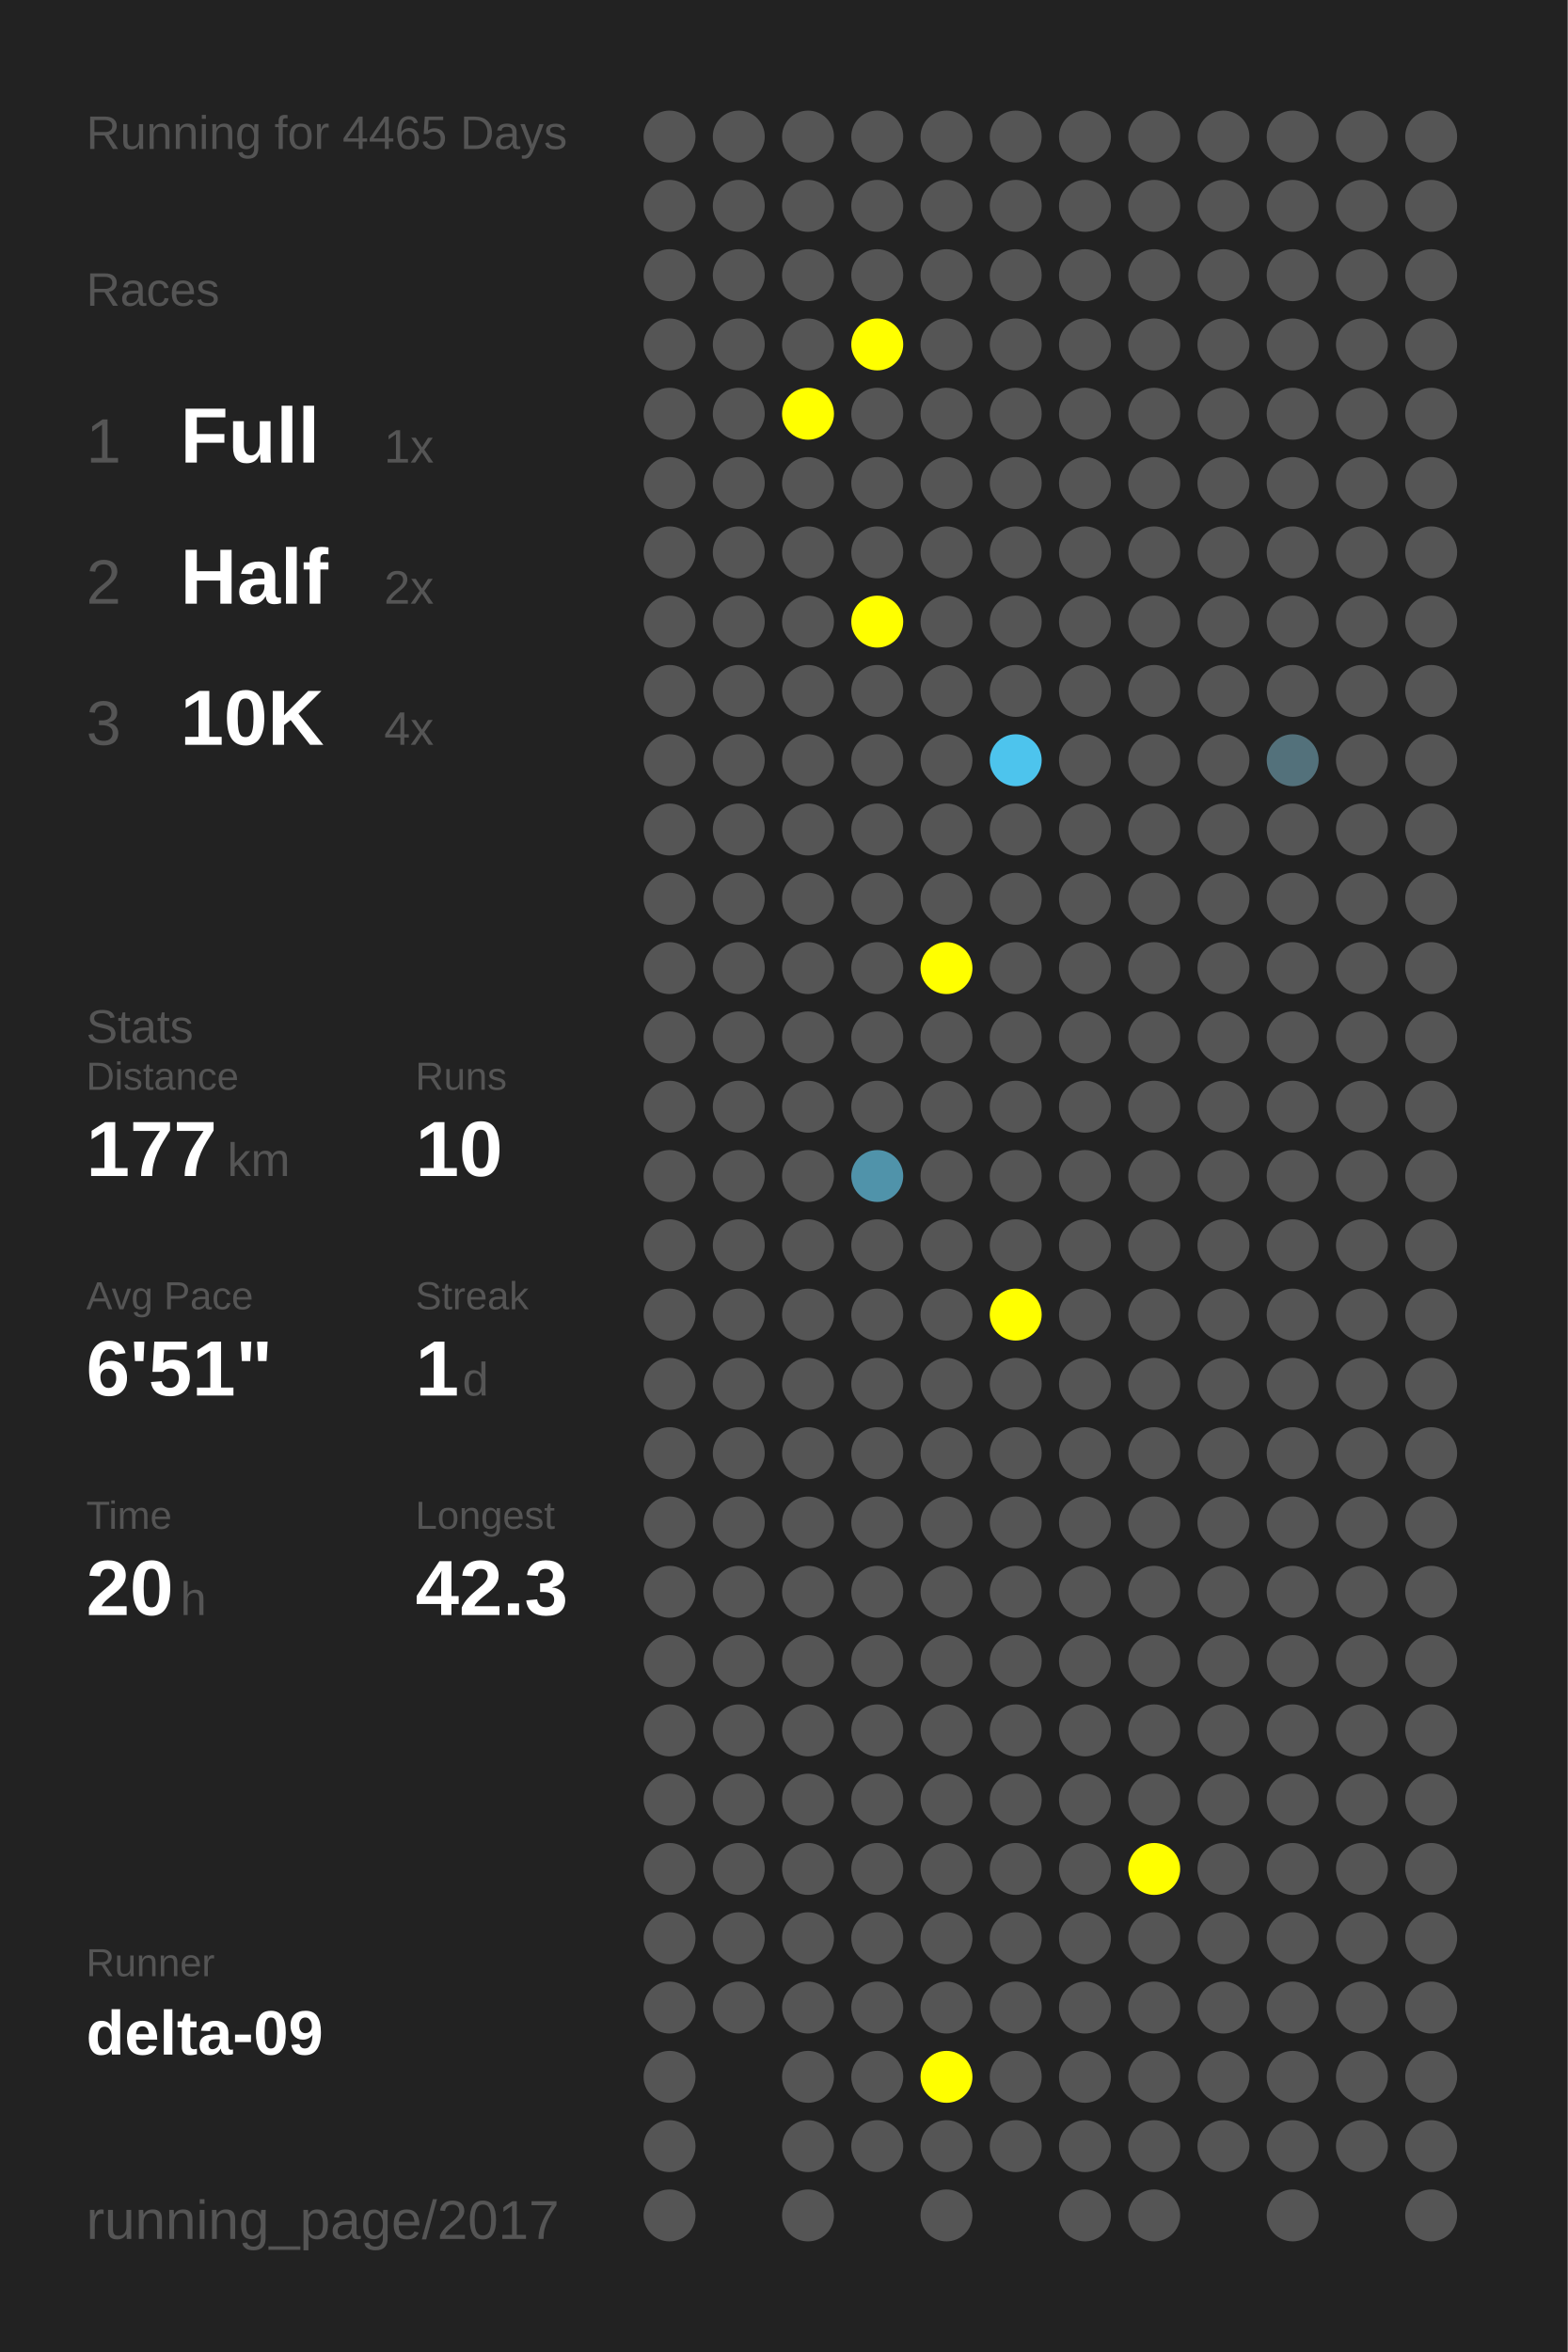
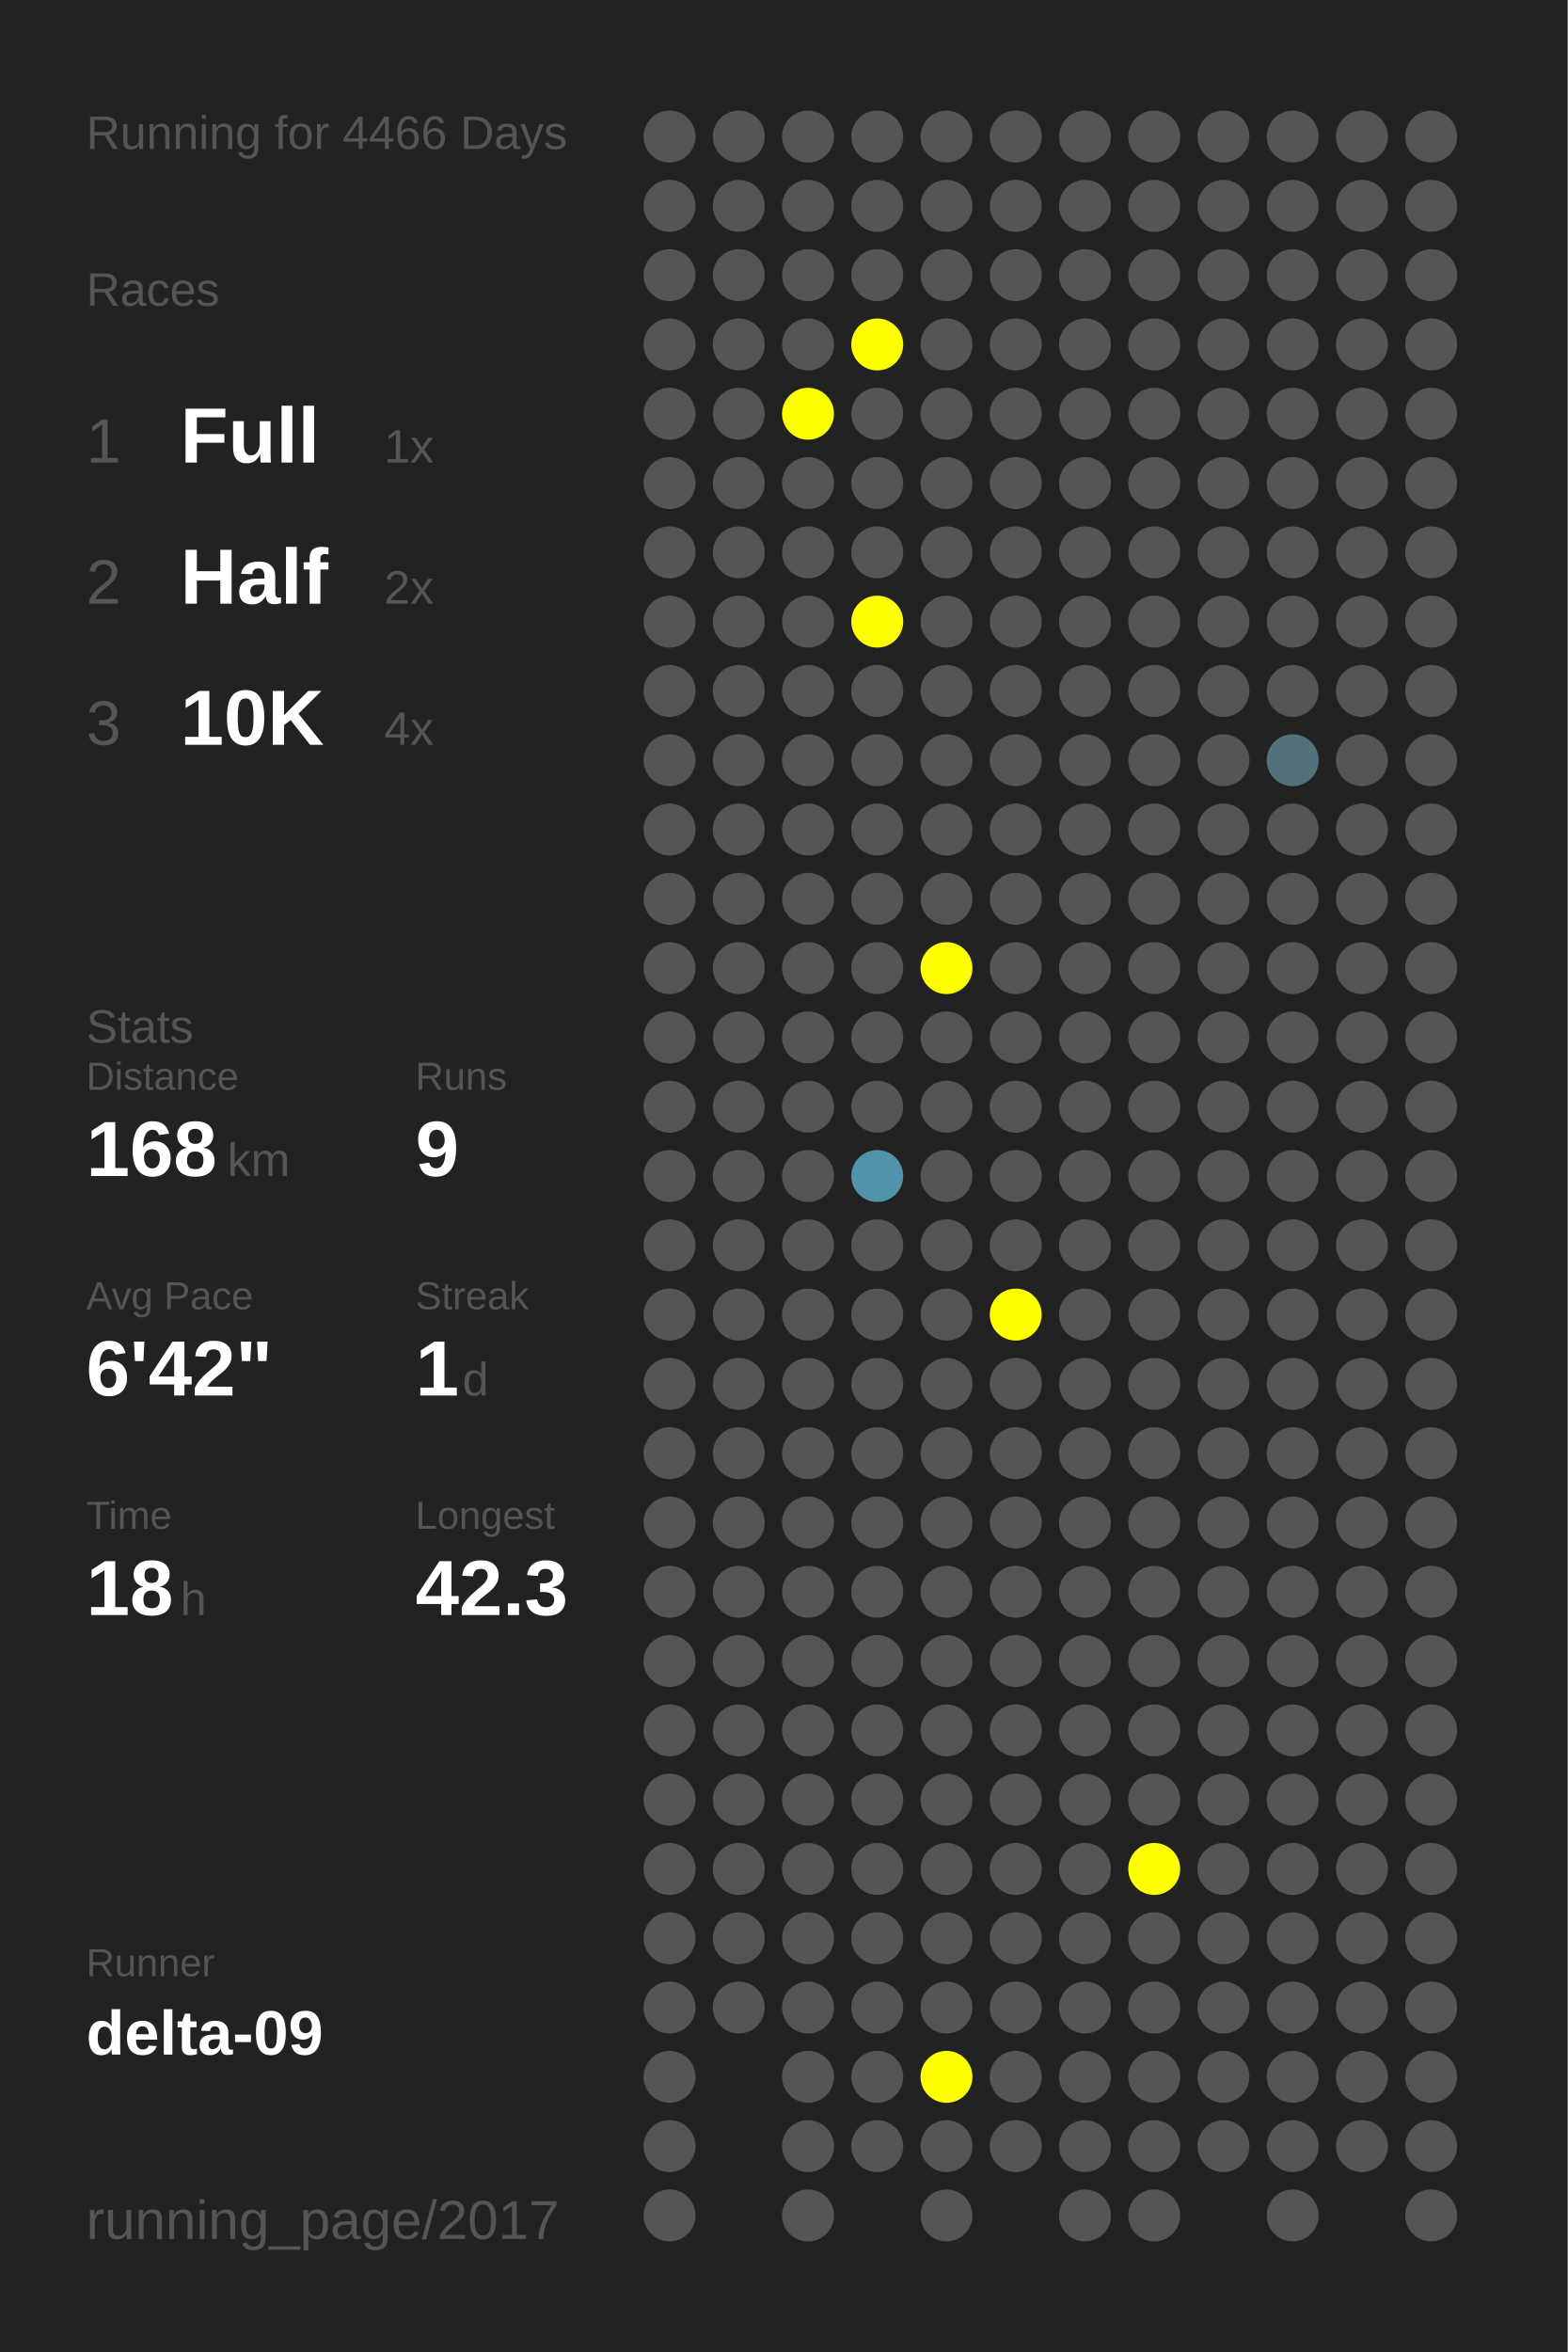
<svg xmlns="http://www.w3.org/2000/svg" baseProfile="full" height="300mm" version="1.1" viewBox="0,0,200,300" width="200mm">
  <defs />
  <rect fill="#222222" height="300" width="200" x="0" y="0" />
-   <text fill="#555555" style="font-size:6px; font-family:Arial;" x="11" y="19">Running for 4465 Days</text>
+   <text fill="#555555" style="font-size:6px; font-family:Arial;" x="11" y="19">Running for 4466 Days</text>
  <text fill="#555555" style="font-size:6px; font-family:Arial;" x="11" y="39">Races</text>
  <text fill="#555555" style="font-size:8px; font-family:Arial;" x="11" y="59">1</text>
  <text fill="#FFFFFF" style="font-size:10px; font-family:Arial; font-weight:bold;" x="23" y="59">Full</text>
  <text fill="#555555" style="font-size:6px; font-family:Arial;" x="49" y="59">1x</text>
  <text fill="#555555" style="font-size:8px; font-family:Arial;" x="11" y="77">2</text>
  <text fill="#FFFFFF" style="font-size:10px; font-family:Arial; font-weight:bold;" x="23" y="77">Half</text>
  <text fill="#555555" style="font-size:6px; font-family:Arial;" x="49" y="77">2x</text>
  <text fill="#555555" style="font-size:8px; font-family:Arial;" x="11" y="95">3</text>
  <text fill="#FFFFFF" style="font-size:10px; font-family:Arial; font-weight:bold;" x="23" y="95">10K</text>
  <text fill="#555555" style="font-size:6px; font-family:Arial;" x="49" y="95">4x</text>
  <text fill="#555555" style="font-size:6px; font-family:Arial;" x="11" y="133">Stats</text>
  <text fill="#555555" style="font-size:5px; font-family:Arial;" x="11" y="139">Distance</text>
-   <text fill="#FFFFFF" style="font-size:10px; font-family:Arial; font-weight:bold;" x="11" y="150">177</text>
+   <text fill="#FFFFFF" style="font-size:10px; font-family:Arial; font-weight:bold;" x="11" y="150">168</text>
  <text fill="#555555" style="font-size:6px; font-family:Arial;" x="29" y="150">km</text>
  <text fill="#555555" style="font-size:5px; font-family:Arial;" x="53" y="139">Runs</text>
-   <text fill="#FFFFFF" style="font-size:10px; font-family:Arial; font-weight:bold;" x="53" y="150">10</text>
+   <text fill="#FFFFFF" style="font-size:10px; font-family:Arial; font-weight:bold;" x="53" y="150">9</text>
  <text fill="#555555" style="font-size:5px; font-family:Arial;" x="11" y="167">Avg Pace</text>
-   <text fill="#FFFFFF" style="font-size:10px; font-family:Arial; font-weight:bold;" x="11" y="178">6'51"</text>
+   <text fill="#FFFFFF" style="font-size:10px; font-family:Arial; font-weight:bold;" x="11" y="178">6'42"</text>
  <text fill="#555555" style="font-size:5px; font-family:Arial;" x="53" y="167">Streak</text>
  <text fill="#FFFFFF" style="font-size:10px; font-family:Arial; font-weight:bold;" x="53" y="178">1</text>
  <text fill="#555555" style="font-size:6px; font-family:Arial;" x="59" y="178">d</text>
  <text fill="#555555" style="font-size:5px; font-family:Arial;" x="11" y="195">Time</text>
-   <text fill="#FFFFFF" style="font-size:10px; font-family:Arial; font-weight:bold;" x="11" y="206">20</text>
+   <text fill="#FFFFFF" style="font-size:10px; font-family:Arial; font-weight:bold;" x="11" y="206">18</text>
  <text fill="#555555" style="font-size:6px; font-family:Arial;" x="23" y="206">h</text>
  <text fill="#555555" style="font-size:5px; font-family:Arial;" x="53" y="195">Longest</text>
  <text fill="#FFFFFF" style="font-size:10px; font-family:Arial; font-weight:bold;" x="53" y="206">42.3</text>
  <text fill="#555555" style="font-size:5px; font-family:Arial;" x="11" y="252.065">Runner</text>
  <text fill="#FFFFFF" style="font-size:8px; font-family:Arial; font-weight:bold;" x="11" y="262.065">delta-09</text>
  <text fill="#555555" style="font-size:7px; font-family:Arial;" x="11" y="285.581">running_page/2017</text>
  <circle cx="85.417" cy="17.419" fill="#555555" r="3.312" />
  <circle cx="85.417" cy="26.258" fill="#555555" r="3.312" />
  <circle cx="85.417" cy="35.097" fill="#555555" r="3.312" />
  <circle cx="85.417" cy="43.935" fill="#555555" r="3.312" />
  <circle cx="85.417" cy="52.774" fill="#555555" r="3.312" />
  <circle cx="85.417" cy="61.613" fill="#555555" r="3.312" />
  <circle cx="85.417" cy="70.452" fill="#555555" r="3.312" />
  <circle cx="85.417" cy="79.29" fill="#555555" r="3.312" />
  <circle cx="85.417" cy="88.129" fill="#555555" r="3.312" />
  <circle cx="85.417" cy="96.968" fill="#555555" r="3.312" />
  <circle cx="85.417" cy="105.806" fill="#555555" r="3.312" />
  <circle cx="85.417" cy="114.645" fill="#555555" r="3.312" />
  <circle cx="85.417" cy="123.484" fill="#555555" r="3.312" />
  <circle cx="85.417" cy="132.323" fill="#555555" r="3.312" />
  <circle cx="85.417" cy="141.161" fill="#555555" r="3.312" />
  <circle cx="85.417" cy="150" fill="#555555" r="3.312" />
  <circle cx="85.417" cy="158.839" fill="#555555" r="3.312" />
  <circle cx="85.417" cy="167.677" fill="#555555" r="3.312" />
  <circle cx="85.417" cy="176.516" fill="#555555" r="3.312" />
  <circle cx="85.417" cy="185.355" fill="#555555" r="3.312" />
  <circle cx="85.417" cy="194.194" fill="#555555" r="3.312" />
  <circle cx="85.417" cy="203.032" fill="#555555" r="3.312" />
  <circle cx="85.417" cy="211.871" fill="#555555" r="3.312" />
  <circle cx="85.417" cy="220.71" fill="#555555" r="3.312" />
  <circle cx="85.417" cy="229.548" fill="#555555" r="3.312" />
  <circle cx="85.417" cy="238.387" fill="#555555" r="3.312" />
  <circle cx="85.417" cy="247.226" fill="#555555" r="3.312" />
  <circle cx="85.417" cy="256.065" fill="#555555" r="3.312" />
  <circle cx="85.417" cy="264.903" fill="#555555" r="3.312" />
  <circle cx="85.417" cy="273.742" fill="#555555" r="3.312" />
  <circle cx="85.417" cy="282.581" fill="#555555" r="3.312" />
  <circle cx="94.25" cy="17.419" fill="#555555" r="3.312" />
  <circle cx="94.25" cy="26.258" fill="#555555" r="3.312" />
  <circle cx="94.25" cy="35.097" fill="#555555" r="3.312" />
  <circle cx="94.25" cy="43.935" fill="#555555" r="3.312" />
  <circle cx="94.25" cy="52.774" fill="#555555" r="3.312" />
  <circle cx="94.25" cy="61.613" fill="#555555" r="3.312" />
  <circle cx="94.25" cy="70.452" fill="#555555" r="3.312" />
  <circle cx="94.25" cy="79.29" fill="#555555" r="3.312" />
  <circle cx="94.25" cy="88.129" fill="#555555" r="3.312" />
  <circle cx="94.25" cy="96.968" fill="#555555" r="3.312" />
  <circle cx="94.25" cy="105.806" fill="#555555" r="3.312" />
  <circle cx="94.25" cy="114.645" fill="#555555" r="3.312" />
  <circle cx="94.25" cy="123.484" fill="#555555" r="3.312" />
  <circle cx="94.25" cy="132.323" fill="#555555" r="3.312" />
  <circle cx="94.25" cy="141.161" fill="#555555" r="3.312" />
  <circle cx="94.25" cy="150" fill="#555555" r="3.312" />
  <circle cx="94.25" cy="158.839" fill="#555555" r="3.312" />
  <circle cx="94.25" cy="167.677" fill="#555555" r="3.312" />
  <circle cx="94.25" cy="176.516" fill="#555555" r="3.312" />
  <circle cx="94.25" cy="185.355" fill="#555555" r="3.312" />
  <circle cx="94.25" cy="194.194" fill="#555555" r="3.312" />
  <circle cx="94.25" cy="203.032" fill="#555555" r="3.312" />
  <circle cx="94.25" cy="211.871" fill="#555555" r="3.312" />
  <circle cx="94.25" cy="220.71" fill="#555555" r="3.312" />
  <circle cx="94.25" cy="229.548" fill="#555555" r="3.312" />
  <circle cx="94.25" cy="238.387" fill="#555555" r="3.312" />
  <circle cx="94.25" cy="247.226" fill="#555555" r="3.312" />
  <circle cx="94.25" cy="256.065" fill="#555555" r="3.312" />
  <circle cx="103.083" cy="17.419" fill="#555555" r="3.312" />
  <circle cx="103.083" cy="26.258" fill="#555555" r="3.312" />
  <circle cx="103.083" cy="35.097" fill="#555555" r="3.312" />
  <circle cx="103.083" cy="43.935" fill="#555555" r="3.312" />
  <circle cx="103.083" cy="52.774" fill="#FFFF00" r="3.312" />
  <circle cx="103.083" cy="61.613" fill="#555555" r="3.312" />
  <circle cx="103.083" cy="70.452" fill="#555555" r="3.312" />
  <circle cx="103.083" cy="79.29" fill="#555555" r="3.312" />
  <circle cx="103.083" cy="88.129" fill="#555555" r="3.312" />
  <circle cx="103.083" cy="96.968" fill="#555555" r="3.312" />
  <circle cx="103.083" cy="105.806" fill="#555555" r="3.312" />
  <circle cx="103.083" cy="114.645" fill="#555555" r="3.312" />
  <circle cx="103.083" cy="123.484" fill="#555555" r="3.312" />
  <circle cx="103.083" cy="132.323" fill="#555555" r="3.312" />
  <circle cx="103.083" cy="141.161" fill="#555555" r="3.312" />
  <circle cx="103.083" cy="150" fill="#555555" r="3.312" />
  <circle cx="103.083" cy="158.839" fill="#555555" r="3.312" />
  <circle cx="103.083" cy="167.677" fill="#555555" r="3.312" />
  <circle cx="103.083" cy="176.516" fill="#555555" r="3.312" />
  <circle cx="103.083" cy="185.355" fill="#555555" r="3.312" />
  <circle cx="103.083" cy="194.194" fill="#555555" r="3.312" />
  <circle cx="103.083" cy="203.032" fill="#555555" r="3.312" />
  <circle cx="103.083" cy="211.871" fill="#555555" r="3.312" />
  <circle cx="103.083" cy="220.71" fill="#555555" r="3.312" />
  <circle cx="103.083" cy="229.548" fill="#555555" r="3.312" />
  <circle cx="103.083" cy="238.387" fill="#555555" r="3.312" />
  <circle cx="103.083" cy="247.226" fill="#555555" r="3.312" />
  <circle cx="103.083" cy="256.065" fill="#555555" r="3.312" />
  <circle cx="103.083" cy="264.903" fill="#555555" r="3.312" />
  <circle cx="103.083" cy="273.742" fill="#555555" r="3.312" />
  <circle cx="103.083" cy="282.581" fill="#555555" r="3.312" />
  <circle cx="111.917" cy="17.419" fill="#555555" r="3.312" />
  <circle cx="111.917" cy="26.258" fill="#555555" r="3.312" />
  <circle cx="111.917" cy="35.097" fill="#555555" r="3.312" />
  <circle cx="111.917" cy="43.935" fill="#FFFF00" r="3.312" />
  <circle cx="111.917" cy="52.774" fill="#555555" r="3.312" />
  <circle cx="111.917" cy="61.613" fill="#555555" r="3.312" />
  <circle cx="111.917" cy="70.452" fill="#555555" r="3.312" />
  <circle cx="111.917" cy="79.29" fill="#FFFF00" r="3.312" />
  <circle cx="111.917" cy="88.129" fill="#555555" r="3.312" />
  <circle cx="111.917" cy="96.968" fill="#555555" r="3.312" />
  <circle cx="111.917" cy="105.806" fill="#555555" r="3.312" />
  <circle cx="111.917" cy="114.645" fill="#555555" r="3.312" />
  <circle cx="111.917" cy="123.484" fill="#555555" r="3.312" />
  <circle cx="111.917" cy="132.323" fill="#555555" r="3.312" />
  <circle cx="111.917" cy="141.161" fill="#555555" r="3.312" />
  <circle cx="111.917" cy="150" fill="#5093aa" r="3.312" />
  <circle cx="111.917" cy="158.839" fill="#555555" r="3.312" />
  <circle cx="111.917" cy="167.677" fill="#555555" r="3.312" />
  <circle cx="111.917" cy="176.516" fill="#555555" r="3.312" />
  <circle cx="111.917" cy="185.355" fill="#555555" r="3.312" />
  <circle cx="111.917" cy="194.194" fill="#555555" r="3.312" />
  <circle cx="111.917" cy="203.032" fill="#555555" r="3.312" />
  <circle cx="111.917" cy="211.871" fill="#555555" r="3.312" />
  <circle cx="111.917" cy="220.71" fill="#555555" r="3.312" />
  <circle cx="111.917" cy="229.548" fill="#555555" r="3.312" />
  <circle cx="111.917" cy="238.387" fill="#555555" r="3.312" />
  <circle cx="111.917" cy="247.226" fill="#555555" r="3.312" />
  <circle cx="111.917" cy="256.065" fill="#555555" r="3.312" />
  <circle cx="111.917" cy="264.903" fill="#555555" r="3.312" />
  <circle cx="111.917" cy="273.742" fill="#555555" r="3.312" />
  <circle cx="120.75" cy="17.419" fill="#555555" r="3.312" />
  <circle cx="120.75" cy="26.258" fill="#555555" r="3.312" />
  <circle cx="120.75" cy="35.097" fill="#555555" r="3.312" />
  <circle cx="120.75" cy="43.935" fill="#555555" r="3.312" />
  <circle cx="120.75" cy="52.774" fill="#555555" r="3.312" />
  <circle cx="120.75" cy="61.613" fill="#555555" r="3.312" />
  <circle cx="120.75" cy="70.452" fill="#555555" r="3.312" />
  <circle cx="120.75" cy="79.29" fill="#555555" r="3.312" />
  <circle cx="120.75" cy="88.129" fill="#555555" r="3.312" />
  <circle cx="120.75" cy="96.968" fill="#555555" r="3.312" />
  <circle cx="120.75" cy="105.806" fill="#555555" r="3.312" />
  <circle cx="120.75" cy="114.645" fill="#555555" r="3.312" />
  <circle cx="120.75" cy="123.484" fill="#FFFF00" r="3.312" />
  <circle cx="120.75" cy="132.323" fill="#555555" r="3.312" />
  <circle cx="120.75" cy="141.161" fill="#555555" r="3.312" />
  <circle cx="120.75" cy="150" fill="#555555" r="3.312" />
  <circle cx="120.75" cy="158.839" fill="#555555" r="3.312" />
  <circle cx="120.75" cy="167.677" fill="#555555" r="3.312" />
  <circle cx="120.75" cy="176.516" fill="#555555" r="3.312" />
  <circle cx="120.75" cy="185.355" fill="#555555" r="3.312" />
  <circle cx="120.75" cy="194.194" fill="#555555" r="3.312" />
  <circle cx="120.75" cy="203.032" fill="#555555" r="3.312" />
  <circle cx="120.75" cy="211.871" fill="#555555" r="3.312" />
  <circle cx="120.75" cy="220.71" fill="#555555" r="3.312" />
  <circle cx="120.75" cy="229.548" fill="#555555" r="3.312" />
  <circle cx="120.75" cy="238.387" fill="#555555" r="3.312" />
  <circle cx="120.75" cy="247.226" fill="#555555" r="3.312" />
  <circle cx="120.75" cy="256.065" fill="#555555" r="3.312" />
  <circle cx="120.75" cy="264.903" fill="#FFFF00" r="3.312" />
  <circle cx="120.75" cy="273.742" fill="#555555" r="3.312" />
  <circle cx="120.75" cy="282.581" fill="#555555" r="3.312" />
  <circle cx="129.583" cy="17.419" fill="#555555" r="3.312" />
  <circle cx="129.583" cy="26.258" fill="#555555" r="3.312" />
  <circle cx="129.583" cy="35.097" fill="#555555" r="3.312" />
  <circle cx="129.583" cy="43.935" fill="#555555" r="3.312" />
  <circle cx="129.583" cy="52.774" fill="#555555" r="3.312" />
  <circle cx="129.583" cy="61.613" fill="#555555" r="3.312" />
  <circle cx="129.583" cy="70.452" fill="#555555" r="3.312" />
  <circle cx="129.583" cy="79.29" fill="#555555" r="3.312" />
  <circle cx="129.583" cy="88.129" fill="#555555" r="3.312" />
-   <circle cx="129.583" cy="96.968" fill="#4dc4ed" r="3.312" />
+   <circle cx="129.583" cy="96.968" fill="#555555" r="3.312" />
  <circle cx="129.583" cy="105.806" fill="#555555" r="3.312" />
  <circle cx="129.583" cy="114.645" fill="#555555" r="3.312" />
  <circle cx="129.583" cy="123.484" fill="#555555" r="3.312" />
  <circle cx="129.583" cy="132.323" fill="#555555" r="3.312" />
  <circle cx="129.583" cy="141.161" fill="#555555" r="3.312" />
  <circle cx="129.583" cy="150" fill="#555555" r="3.312" />
  <circle cx="129.583" cy="158.839" fill="#555555" r="3.312" />
  <circle cx="129.583" cy="167.677" fill="#FFFF00" r="3.312" />
  <circle cx="129.583" cy="176.516" fill="#555555" r="3.312" />
  <circle cx="129.583" cy="185.355" fill="#555555" r="3.312" />
  <circle cx="129.583" cy="194.194" fill="#555555" r="3.312" />
  <circle cx="129.583" cy="203.032" fill="#555555" r="3.312" />
  <circle cx="129.583" cy="211.871" fill="#555555" r="3.312" />
  <circle cx="129.583" cy="220.71" fill="#555555" r="3.312" />
  <circle cx="129.583" cy="229.548" fill="#555555" r="3.312" />
  <circle cx="129.583" cy="238.387" fill="#555555" r="3.312" />
  <circle cx="129.583" cy="247.226" fill="#555555" r="3.312" />
  <circle cx="129.583" cy="256.065" fill="#555555" r="3.312" />
  <circle cx="129.583" cy="264.903" fill="#555555" r="3.312" />
  <circle cx="129.583" cy="273.742" fill="#555555" r="3.312" />
  <circle cx="138.417" cy="17.419" fill="#555555" r="3.312" />
  <circle cx="138.417" cy="26.258" fill="#555555" r="3.312" />
  <circle cx="138.417" cy="35.097" fill="#555555" r="3.312" />
  <circle cx="138.417" cy="43.935" fill="#555555" r="3.312" />
  <circle cx="138.417" cy="52.774" fill="#555555" r="3.312" />
  <circle cx="138.417" cy="61.613" fill="#555555" r="3.312" />
  <circle cx="138.417" cy="70.452" fill="#555555" r="3.312" />
  <circle cx="138.417" cy="79.29" fill="#555555" r="3.312" />
  <circle cx="138.417" cy="88.129" fill="#555555" r="3.312" />
  <circle cx="138.417" cy="96.968" fill="#555555" r="3.312" />
  <circle cx="138.417" cy="105.806" fill="#555555" r="3.312" />
  <circle cx="138.417" cy="114.645" fill="#555555" r="3.312" />
  <circle cx="138.417" cy="123.484" fill="#555555" r="3.312" />
  <circle cx="138.417" cy="132.323" fill="#555555" r="3.312" />
  <circle cx="138.417" cy="141.161" fill="#555555" r="3.312" />
  <circle cx="138.417" cy="150" fill="#555555" r="3.312" />
  <circle cx="138.417" cy="158.839" fill="#555555" r="3.312" />
  <circle cx="138.417" cy="167.677" fill="#555555" r="3.312" />
  <circle cx="138.417" cy="176.516" fill="#555555" r="3.312" />
  <circle cx="138.417" cy="185.355" fill="#555555" r="3.312" />
  <circle cx="138.417" cy="194.194" fill="#555555" r="3.312" />
  <circle cx="138.417" cy="203.032" fill="#555555" r="3.312" />
  <circle cx="138.417" cy="211.871" fill="#555555" r="3.312" />
  <circle cx="138.417" cy="220.71" fill="#555555" r="3.312" />
  <circle cx="138.417" cy="229.548" fill="#555555" r="3.312" />
  <circle cx="138.417" cy="238.387" fill="#555555" r="3.312" />
  <circle cx="138.417" cy="247.226" fill="#555555" r="3.312" />
  <circle cx="138.417" cy="256.065" fill="#555555" r="3.312" />
  <circle cx="138.417" cy="264.903" fill="#555555" r="3.312" />
  <circle cx="138.417" cy="273.742" fill="#555555" r="3.312" />
  <circle cx="138.417" cy="282.581" fill="#555555" r="3.312" />
  <circle cx="147.25" cy="17.419" fill="#555555" r="3.312" />
  <circle cx="147.25" cy="26.258" fill="#555555" r="3.312" />
  <circle cx="147.25" cy="35.097" fill="#555555" r="3.312" />
  <circle cx="147.25" cy="43.935" fill="#555555" r="3.312" />
  <circle cx="147.25" cy="52.774" fill="#555555" r="3.312" />
  <circle cx="147.25" cy="61.613" fill="#555555" r="3.312" />
  <circle cx="147.25" cy="70.452" fill="#555555" r="3.312" />
  <circle cx="147.25" cy="79.29" fill="#555555" r="3.312" />
  <circle cx="147.25" cy="88.129" fill="#555555" r="3.312" />
  <circle cx="147.25" cy="96.968" fill="#555555" r="3.312" />
  <circle cx="147.25" cy="105.806" fill="#555555" r="3.312" />
  <circle cx="147.25" cy="114.645" fill="#555555" r="3.312" />
  <circle cx="147.25" cy="123.484" fill="#555555" r="3.312" />
  <circle cx="147.25" cy="132.323" fill="#555555" r="3.312" />
  <circle cx="147.25" cy="141.161" fill="#555555" r="3.312" />
  <circle cx="147.25" cy="150" fill="#555555" r="3.312" />
  <circle cx="147.25" cy="158.839" fill="#555555" r="3.312" />
  <circle cx="147.25" cy="167.677" fill="#555555" r="3.312" />
  <circle cx="147.25" cy="176.516" fill="#555555" r="3.312" />
  <circle cx="147.25" cy="185.355" fill="#555555" r="3.312" />
  <circle cx="147.25" cy="194.194" fill="#555555" r="3.312" />
  <circle cx="147.25" cy="203.032" fill="#555555" r="3.312" />
  <circle cx="147.25" cy="211.871" fill="#555555" r="3.312" />
  <circle cx="147.25" cy="220.71" fill="#555555" r="3.312" />
  <circle cx="147.25" cy="229.548" fill="#555555" r="3.312" />
  <circle cx="147.25" cy="238.387" fill="#FFFF00" r="3.312" />
  <circle cx="147.25" cy="247.226" fill="#555555" r="3.312" />
  <circle cx="147.25" cy="256.065" fill="#555555" r="3.312" />
  <circle cx="147.25" cy="264.903" fill="#555555" r="3.312" />
  <circle cx="147.25" cy="273.742" fill="#555555" r="3.312" />
  <circle cx="147.25" cy="282.581" fill="#555555" r="3.312" />
  <circle cx="156.083" cy="17.419" fill="#555555" r="3.312" />
  <circle cx="156.083" cy="26.258" fill="#555555" r="3.312" />
  <circle cx="156.083" cy="35.097" fill="#555555" r="3.312" />
  <circle cx="156.083" cy="43.935" fill="#555555" r="3.312" />
  <circle cx="156.083" cy="52.774" fill="#555555" r="3.312" />
  <circle cx="156.083" cy="61.613" fill="#555555" r="3.312" />
  <circle cx="156.083" cy="70.452" fill="#555555" r="3.312" />
  <circle cx="156.083" cy="79.29" fill="#555555" r="3.312" />
  <circle cx="156.083" cy="88.129" fill="#555555" r="3.312" />
  <circle cx="156.083" cy="96.968" fill="#555555" r="3.312" />
  <circle cx="156.083" cy="105.806" fill="#555555" r="3.312" />
  <circle cx="156.083" cy="114.645" fill="#555555" r="3.312" />
  <circle cx="156.083" cy="123.484" fill="#555555" r="3.312" />
  <circle cx="156.083" cy="132.323" fill="#555555" r="3.312" />
  <circle cx="156.083" cy="141.161" fill="#555555" r="3.312" />
  <circle cx="156.083" cy="150" fill="#555555" r="3.312" />
  <circle cx="156.083" cy="158.839" fill="#555555" r="3.312" />
  <circle cx="156.083" cy="167.677" fill="#555555" r="3.312" />
  <circle cx="156.083" cy="176.516" fill="#555555" r="3.312" />
  <circle cx="156.083" cy="185.355" fill="#555555" r="3.312" />
  <circle cx="156.083" cy="194.194" fill="#555555" r="3.312" />
  <circle cx="156.083" cy="203.032" fill="#555555" r="3.312" />
  <circle cx="156.083" cy="211.871" fill="#555555" r="3.312" />
  <circle cx="156.083" cy="220.71" fill="#555555" r="3.312" />
  <circle cx="156.083" cy="229.548" fill="#555555" r="3.312" />
  <circle cx="156.083" cy="238.387" fill="#555555" r="3.312" />
  <circle cx="156.083" cy="247.226" fill="#555555" r="3.312" />
  <circle cx="156.083" cy="256.065" fill="#555555" r="3.312" />
  <circle cx="156.083" cy="264.903" fill="#555555" r="3.312" />
  <circle cx="156.083" cy="273.742" fill="#555555" r="3.312" />
  <circle cx="164.917" cy="17.419" fill="#555555" r="3.312" />
  <circle cx="164.917" cy="26.258" fill="#555555" r="3.312" />
  <circle cx="164.917" cy="35.097" fill="#555555" r="3.312" />
  <circle cx="164.917" cy="43.935" fill="#555555" r="3.312" />
  <circle cx="164.917" cy="52.774" fill="#555555" r="3.312" />
  <circle cx="164.917" cy="61.613" fill="#555555" r="3.312" />
  <circle cx="164.917" cy="70.452" fill="#555555" r="3.312" />
  <circle cx="164.917" cy="79.29" fill="#555555" r="3.312" />
  <circle cx="164.917" cy="88.129" fill="#555555" r="3.312" />
  <circle cx="164.917" cy="96.968" fill="#53717b" r="3.312" />
  <circle cx="164.917" cy="105.806" fill="#555555" r="3.312" />
  <circle cx="164.917" cy="114.645" fill="#555555" r="3.312" />
  <circle cx="164.917" cy="123.484" fill="#555555" r="3.312" />
  <circle cx="164.917" cy="132.323" fill="#555555" r="3.312" />
  <circle cx="164.917" cy="141.161" fill="#555555" r="3.312" />
  <circle cx="164.917" cy="150" fill="#555555" r="3.312" />
  <circle cx="164.917" cy="158.839" fill="#555555" r="3.312" />
  <circle cx="164.917" cy="167.677" fill="#555555" r="3.312" />
  <circle cx="164.917" cy="176.516" fill="#555555" r="3.312" />
  <circle cx="164.917" cy="185.355" fill="#555555" r="3.312" />
  <circle cx="164.917" cy="194.194" fill="#555555" r="3.312" />
  <circle cx="164.917" cy="203.032" fill="#555555" r="3.312" />
  <circle cx="164.917" cy="211.871" fill="#555555" r="3.312" />
  <circle cx="164.917" cy="220.71" fill="#555555" r="3.312" />
  <circle cx="164.917" cy="229.548" fill="#555555" r="3.312" />
  <circle cx="164.917" cy="238.387" fill="#555555" r="3.312" />
  <circle cx="164.917" cy="247.226" fill="#555555" r="3.312" />
  <circle cx="164.917" cy="256.065" fill="#555555" r="3.312" />
  <circle cx="164.917" cy="264.903" fill="#555555" r="3.312" />
  <circle cx="164.917" cy="273.742" fill="#555555" r="3.312" />
  <circle cx="164.917" cy="282.581" fill="#555555" r="3.312" />
  <circle cx="173.75" cy="17.419" fill="#555555" r="3.312" />
  <circle cx="173.75" cy="26.258" fill="#555555" r="3.312" />
  <circle cx="173.75" cy="35.097" fill="#555555" r="3.312" />
  <circle cx="173.75" cy="43.935" fill="#555555" r="3.312" />
  <circle cx="173.75" cy="52.774" fill="#555555" r="3.312" />
  <circle cx="173.75" cy="61.613" fill="#555555" r="3.312" />
  <circle cx="173.75" cy="70.452" fill="#555555" r="3.312" />
  <circle cx="173.75" cy="79.29" fill="#555555" r="3.312" />
  <circle cx="173.75" cy="88.129" fill="#555555" r="3.312" />
  <circle cx="173.75" cy="96.968" fill="#555555" r="3.312" />
  <circle cx="173.75" cy="105.806" fill="#555555" r="3.312" />
  <circle cx="173.75" cy="114.645" fill="#555555" r="3.312" />
  <circle cx="173.75" cy="123.484" fill="#555555" r="3.312" />
  <circle cx="173.75" cy="132.323" fill="#555555" r="3.312" />
  <circle cx="173.75" cy="141.161" fill="#555555" r="3.312" />
  <circle cx="173.75" cy="150" fill="#555555" r="3.312" />
  <circle cx="173.75" cy="158.839" fill="#555555" r="3.312" />
  <circle cx="173.75" cy="167.677" fill="#555555" r="3.312" />
  <circle cx="173.75" cy="176.516" fill="#555555" r="3.312" />
  <circle cx="173.75" cy="185.355" fill="#555555" r="3.312" />
  <circle cx="173.75" cy="194.194" fill="#555555" r="3.312" />
  <circle cx="173.75" cy="203.032" fill="#555555" r="3.312" />
  <circle cx="173.75" cy="211.871" fill="#555555" r="3.312" />
  <circle cx="173.75" cy="220.71" fill="#555555" r="3.312" />
  <circle cx="173.75" cy="229.548" fill="#555555" r="3.312" />
  <circle cx="173.75" cy="238.387" fill="#555555" r="3.312" />
  <circle cx="173.75" cy="247.226" fill="#555555" r="3.312" />
  <circle cx="173.75" cy="256.065" fill="#555555" r="3.312" />
  <circle cx="173.75" cy="264.903" fill="#555555" r="3.312" />
  <circle cx="173.75" cy="273.742" fill="#555555" r="3.312" />
  <circle cx="182.583" cy="17.419" fill="#555555" r="3.312" />
  <circle cx="182.583" cy="26.258" fill="#555555" r="3.312" />
  <circle cx="182.583" cy="35.097" fill="#555555" r="3.312" />
  <circle cx="182.583" cy="43.935" fill="#555555" r="3.312" />
  <circle cx="182.583" cy="52.774" fill="#555555" r="3.312" />
  <circle cx="182.583" cy="61.613" fill="#555555" r="3.312" />
  <circle cx="182.583" cy="70.452" fill="#555555" r="3.312" />
  <circle cx="182.583" cy="79.29" fill="#555555" r="3.312" />
  <circle cx="182.583" cy="88.129" fill="#555555" r="3.312" />
  <circle cx="182.583" cy="96.968" fill="#555555" r="3.312" />
  <circle cx="182.583" cy="105.806" fill="#555555" r="3.312" />
  <circle cx="182.583" cy="114.645" fill="#555555" r="3.312" />
  <circle cx="182.583" cy="123.484" fill="#555555" r="3.312" />
  <circle cx="182.583" cy="132.323" fill="#555555" r="3.312" />
  <circle cx="182.583" cy="141.161" fill="#555555" r="3.312" />
  <circle cx="182.583" cy="150" fill="#555555" r="3.312" />
  <circle cx="182.583" cy="158.839" fill="#555555" r="3.312" />
  <circle cx="182.583" cy="167.677" fill="#555555" r="3.312" />
  <circle cx="182.583" cy="176.516" fill="#555555" r="3.312" />
  <circle cx="182.583" cy="185.355" fill="#555555" r="3.312" />
  <circle cx="182.583" cy="194.194" fill="#555555" r="3.312" />
  <circle cx="182.583" cy="203.032" fill="#555555" r="3.312" />
  <circle cx="182.583" cy="211.871" fill="#555555" r="3.312" />
  <circle cx="182.583" cy="220.71" fill="#555555" r="3.312" />
  <circle cx="182.583" cy="229.548" fill="#555555" r="3.312" />
  <circle cx="182.583" cy="238.387" fill="#555555" r="3.312" />
  <circle cx="182.583" cy="247.226" fill="#555555" r="3.312" />
  <circle cx="182.583" cy="256.065" fill="#555555" r="3.312" />
  <circle cx="182.583" cy="264.903" fill="#555555" r="3.312" />
  <circle cx="182.583" cy="273.742" fill="#555555" r="3.312" />
  <circle cx="182.583" cy="282.581" fill="#555555" r="3.312" />
</svg>
